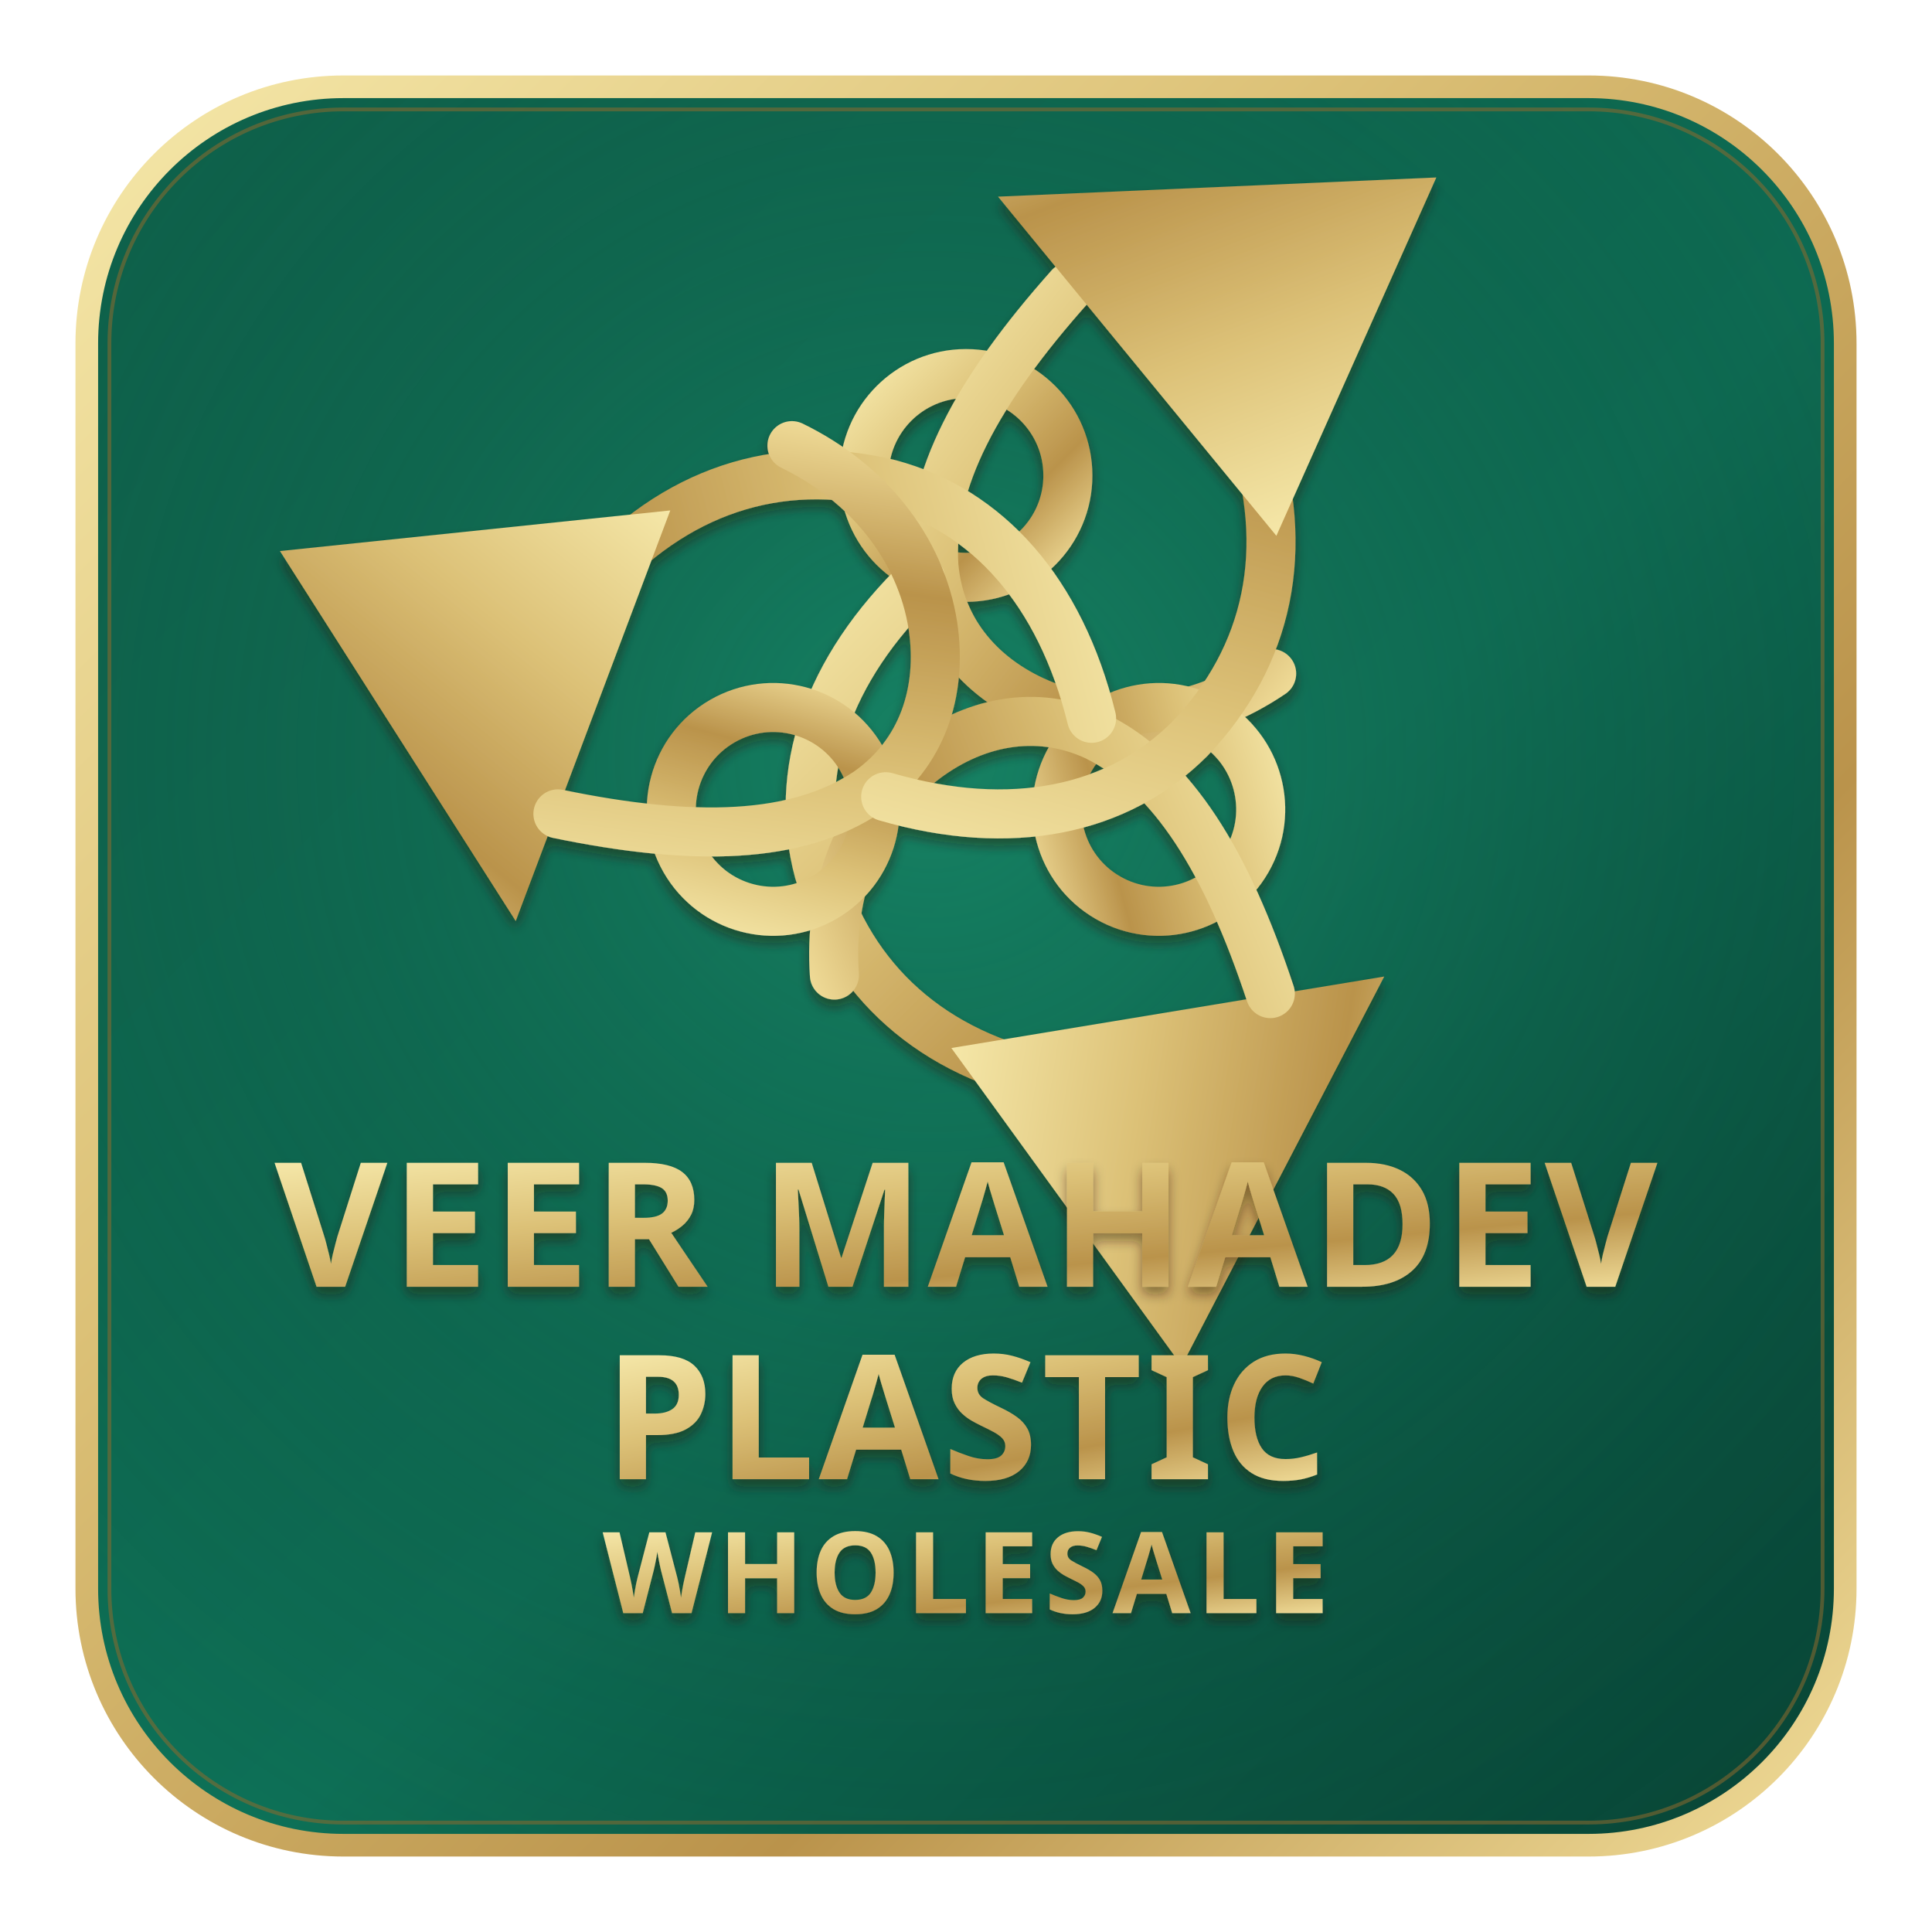
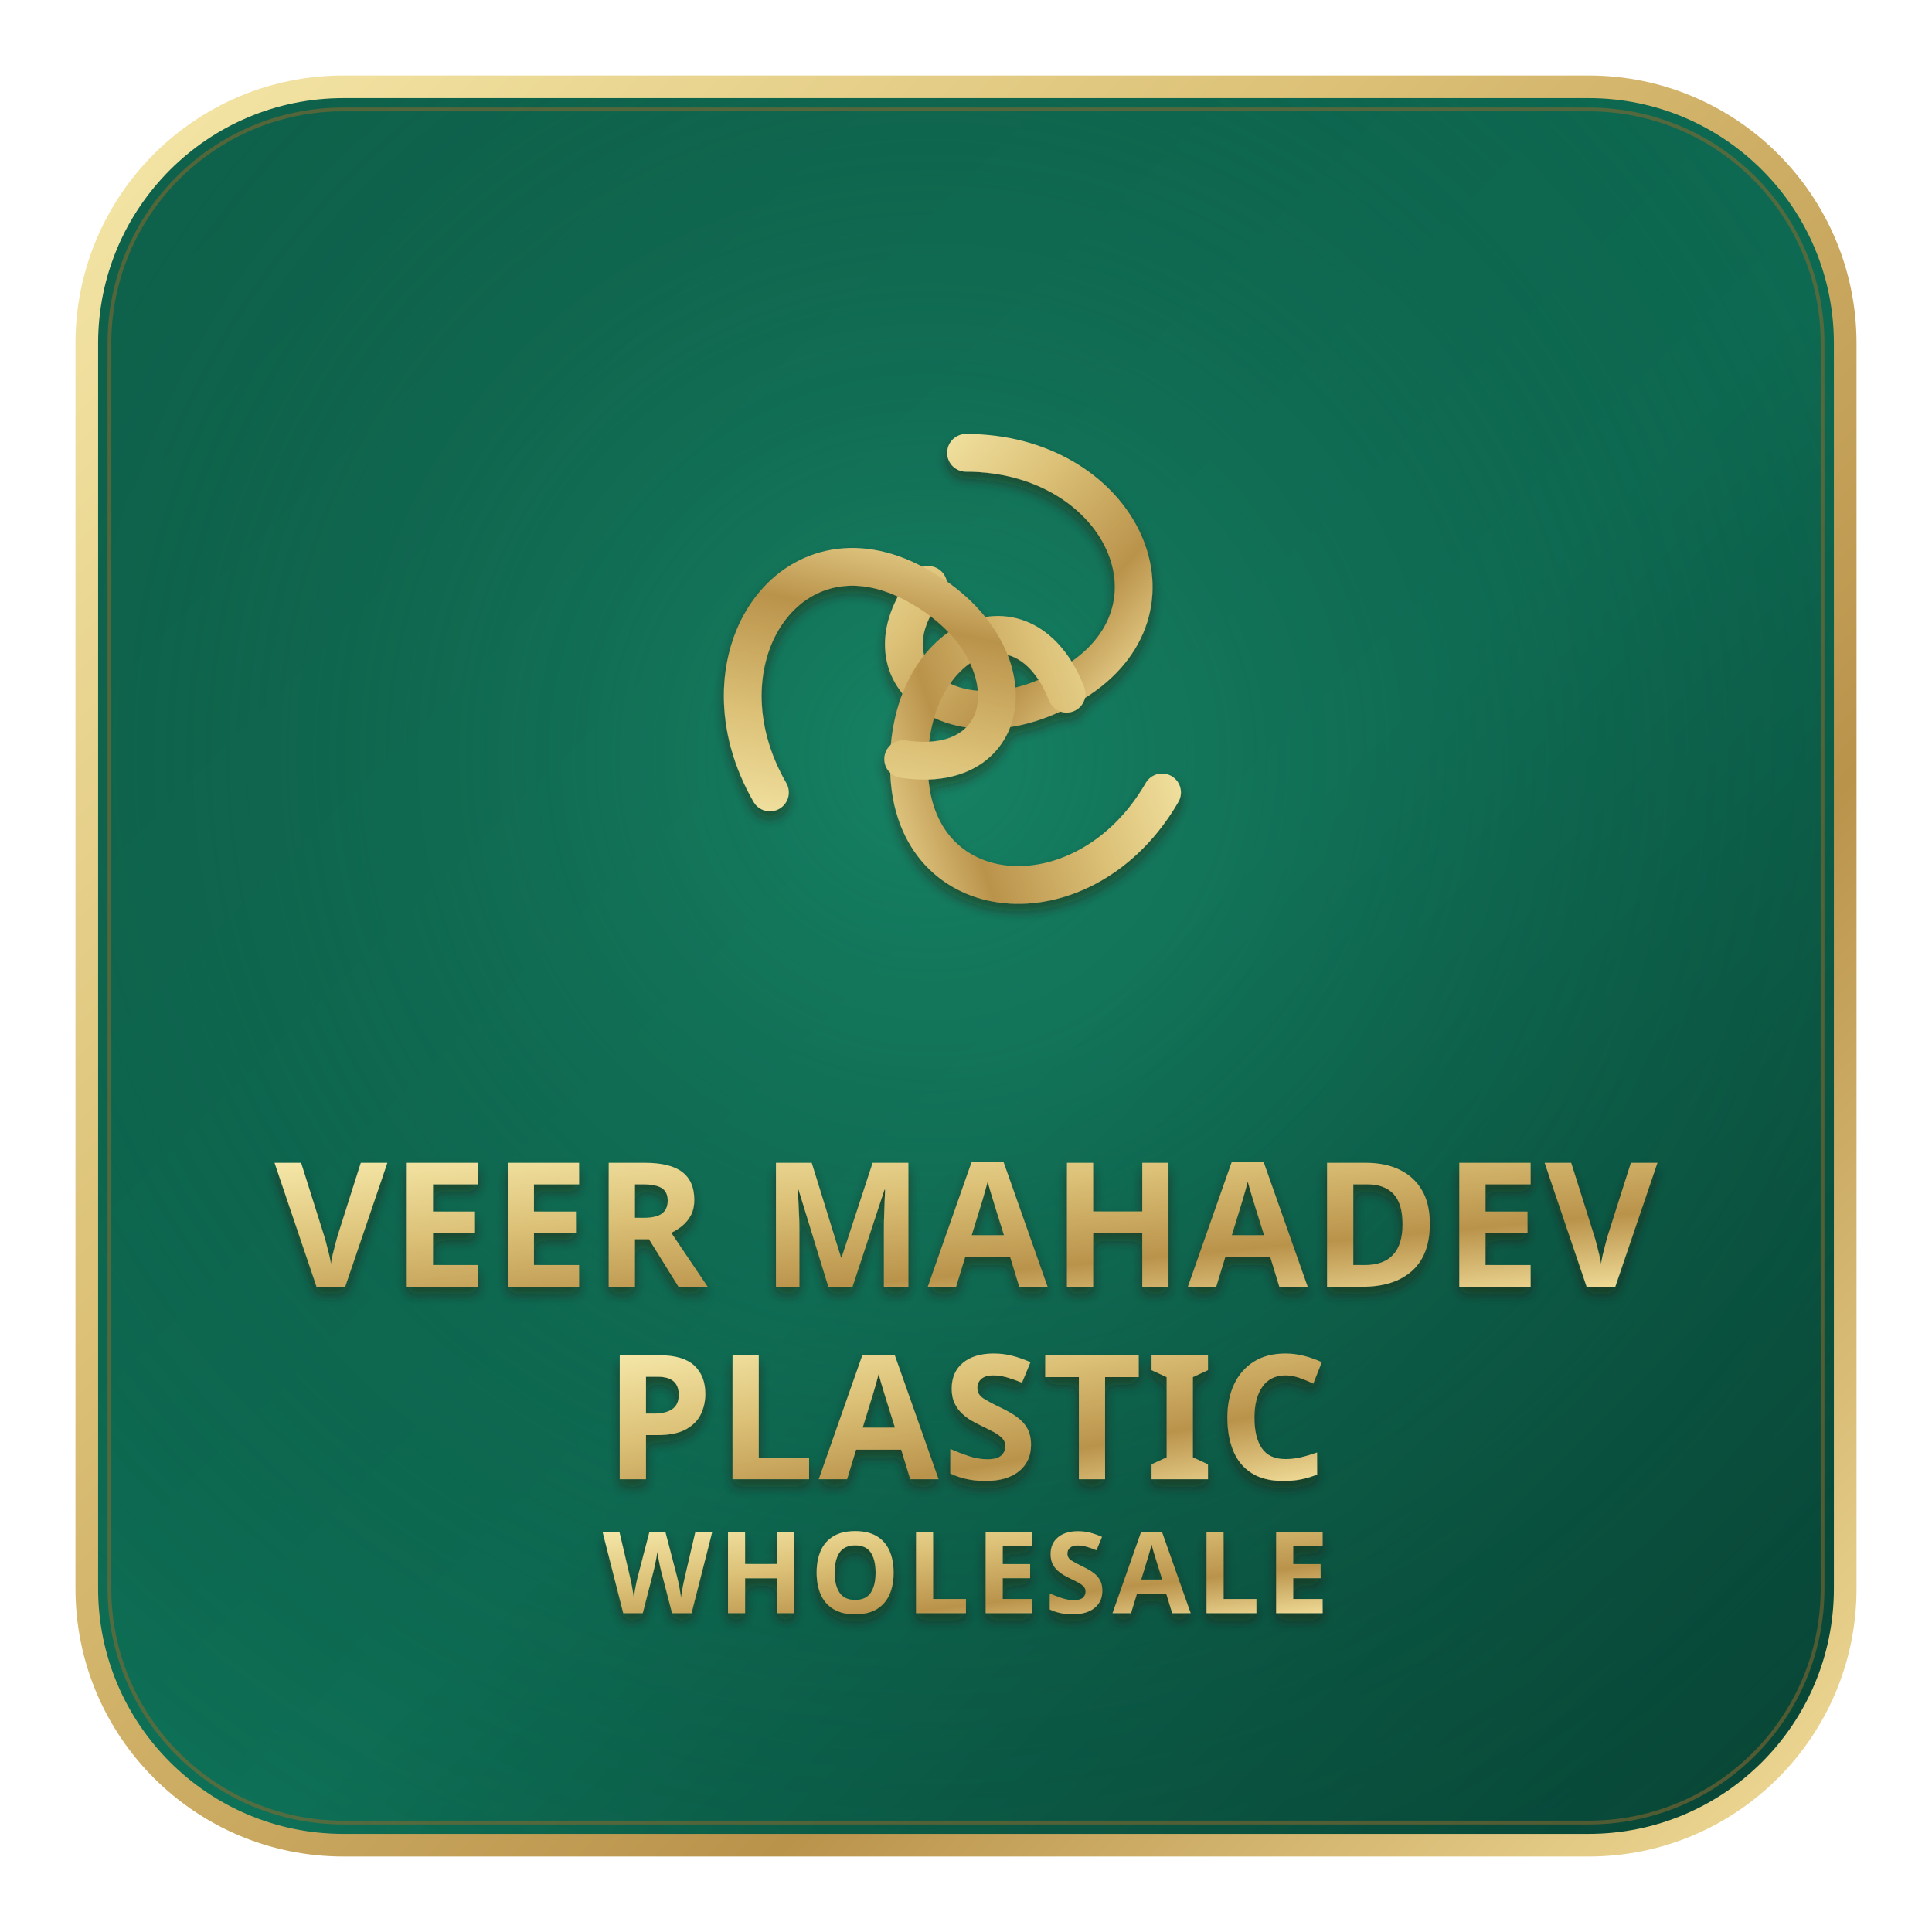
<svg xmlns="http://www.w3.org/2000/svg" viewBox="0 0 1024 1024" role="img" aria-label="Veer Mahadev Plastic Wholesale logo">
  <defs>
    <linearGradient id="bg" x1="0" y1="0" x2="1" y2="1">
      <stop offset="0" stop-color="#0f6b52" />
      <stop offset="0.55" stop-color="#0e765b" />
      <stop offset="1" stop-color="#084536" />
    </linearGradient>
    <radialGradient id="bgLight" cx="48%" cy="38%" r="80%">
      <stop offset="0" stop-color="#1d8f6d" stop-opacity="0.55" />
      <stop offset="1" stop-color="#000" stop-opacity="0" />
    </radialGradient>
    <linearGradient id="gold" x1="0" y1="0" x2="1" y2="1">
      <stop offset="0" stop-color="#f5e7a8" />
      <stop offset="0.35" stop-color="#dcc177" />
      <stop offset="0.7" stop-color="#ba934b" />
      <stop offset="1" stop-color="#f0dc98" />
    </linearGradient>
    <filter id="emboss" x="-20%" y="-20%" width="140%" height="140%">
      <feDropShadow dx="0" dy="4" stdDeviation="3" flood-color="#2e1f06" flood-opacity="0.45" />
    </filter>
-     <marker id="arrow" viewBox="0 0 10 10" refX="8" refY="5" markerWidth="8" markerHeight="8" orient="auto-start-reverse">
-       <path d="M0 0L10 5L0 10Z" fill="url(#gold)" />
-     </marker>
  </defs>
  <rect x="46" y="46" width="932" height="932" rx="136" fill="url(#bg)" />
  <rect x="46" y="46" width="932" height="932" rx="136" fill="url(#bgLight)" />
  <rect x="46" y="46" width="932" height="932" rx="136" fill="none" stroke="url(#gold)" stroke-width="12" />
  <rect x="58" y="58" width="908" height="908" rx="124" fill="none" stroke="#8d6a2e" stroke-opacity="0.55" stroke-width="2" />
-   <g transform="translate(512 370)" filter="url(#emboss)">
-     <g fill="none" stroke="url(#gold)" stroke-linecap="round" stroke-linejoin="round" stroke-width="26">
-       <circle cx="0" cy="-118" r="54" />
-       <path d="M55 -218C6 -163-20 -115-17-70C-14-35 9 -9 42 4C81 19 125 12 162-13" />
-       <path d="M-24 -63C-74 -15-92 40-78 92C-61 150-18 189 47 202C101 212 148 201 188 172" marker-end="url(#arrow)" />
+   <g transform="translate(512 360)" fill="none" stroke="url(#gold)" stroke-width="20" stroke-linecap="round" stroke-linejoin="round" filter="url(#emboss)">
+     <path d="       M0 -120       C80 -120, 120 -40, 60 0       C0 40, -60 0, -20 -50     " />
+     <g transform="rotate(120)">
+       <path d="         M0 -120         C80 -120, 120 -40, 60 0         C0 40, -60 0, -20 -50       " />
    </g>
-     <g transform="rotate(120)" fill="none" stroke="url(#gold)" stroke-linecap="round" stroke-linejoin="round" stroke-width="26">
-       <circle cx="0" cy="-118" r="54" />
-       <path d="M55 -218C6 -163-20 -115-17-70C-14-35 9 -9 42 4C81 19 125 12 162-13" />
-       <path d="M-24 -63C-74 -15-92 40-78 92C-61 150-18 189 47 202C101 212 148 201 188 172" marker-end="url(#arrow)" />
-     </g>
-     <g transform="rotate(240)" fill="none" stroke="url(#gold)" stroke-linecap="round" stroke-linejoin="round" stroke-width="26">
-       <circle cx="0" cy="-118" r="54" />
-       <path d="M55 -218C6 -163-20 -115-17-70C-14-35 9 -9 42 4C81 19 125 12 162-13" />
-       <path d="M-24 -63C-74 -15-92 40-78 92C-61 150-18 189 47 202C101 212 148 201 188 172" marker-end="url(#arrow)" />
+     <g transform="rotate(240)">
+       <path d="         M0 -120         C80 -120, 120 -40, 60 0         C0 40, -60 0, -20 -50       " />
    </g>
  </g>
  <g fill="url(#gold)" font-family="'Montserrat', 'Poppins', 'Arial Black', sans-serif" text-anchor="middle" filter="url(#emboss)">
    <text x="512" y="682" font-size="92" font-weight="800" letter-spacing="2">VEER MAHADEV</text>
    <text x="512" y="784" font-size="92" font-weight="800" letter-spacing="2">PLASTIC</text>
    <text x="512" y="855" font-size="60" font-weight="700" letter-spacing="3">WHOLESALE</text>
  </g>
</svg>
